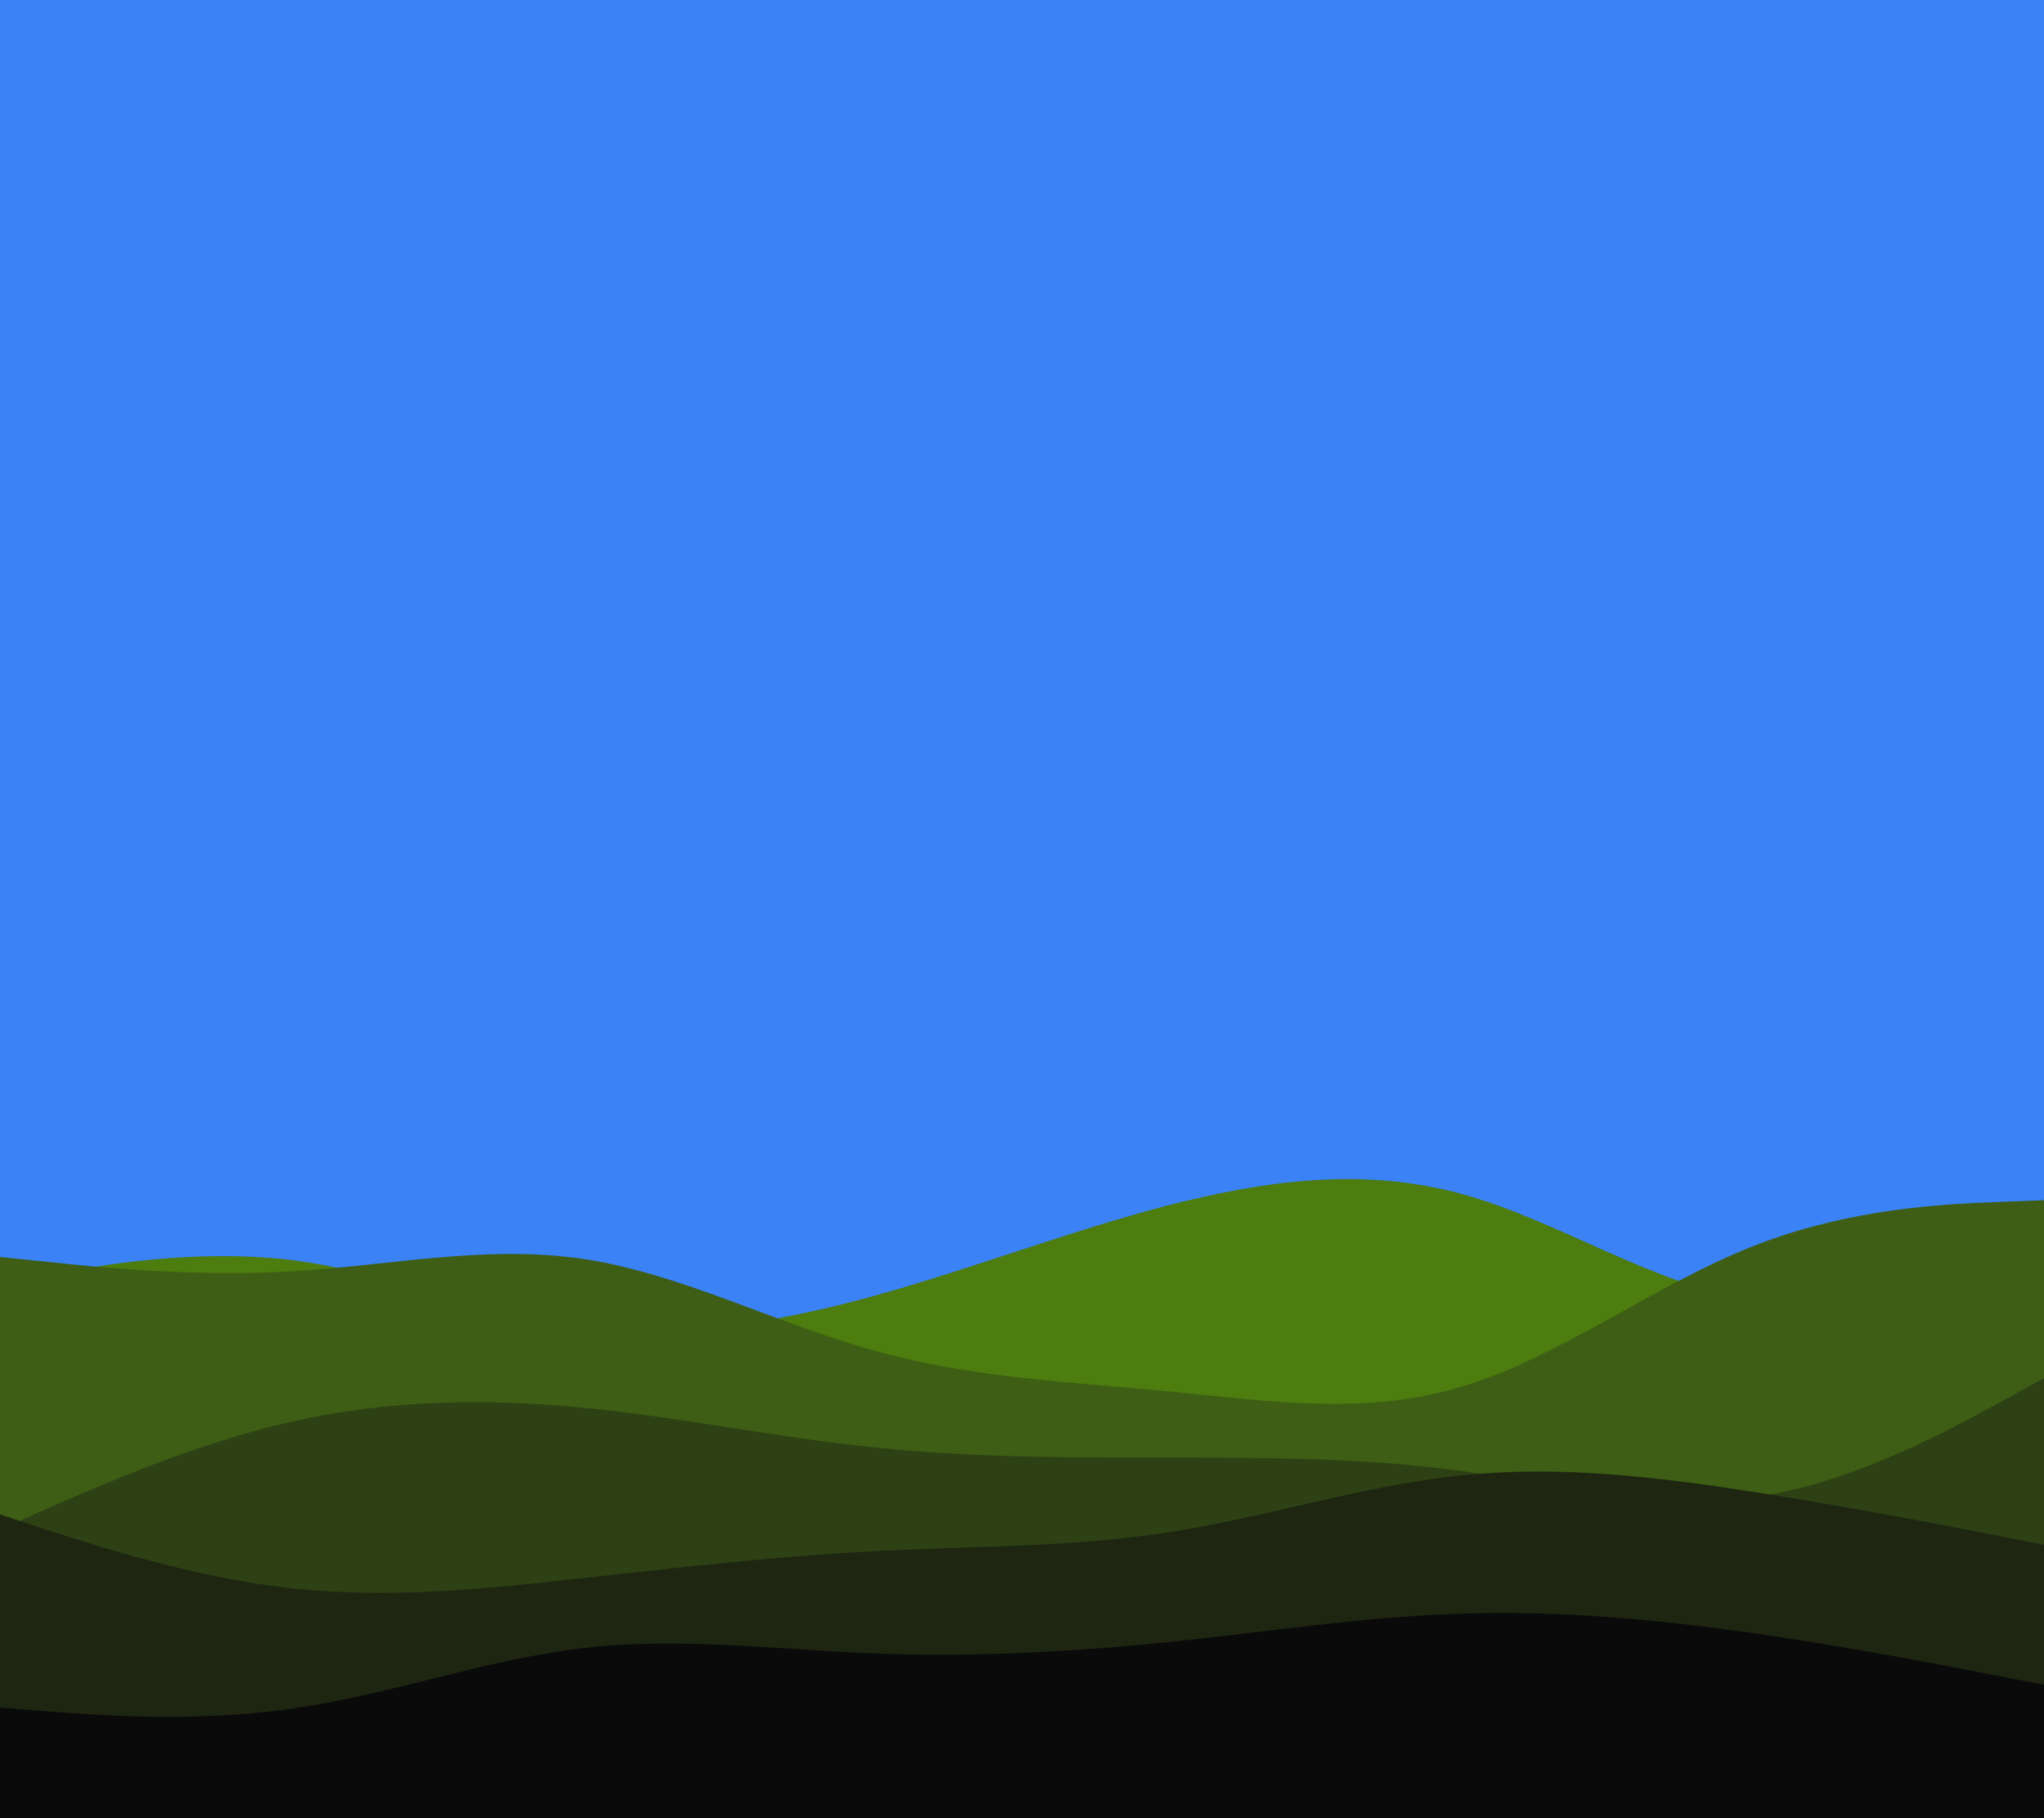
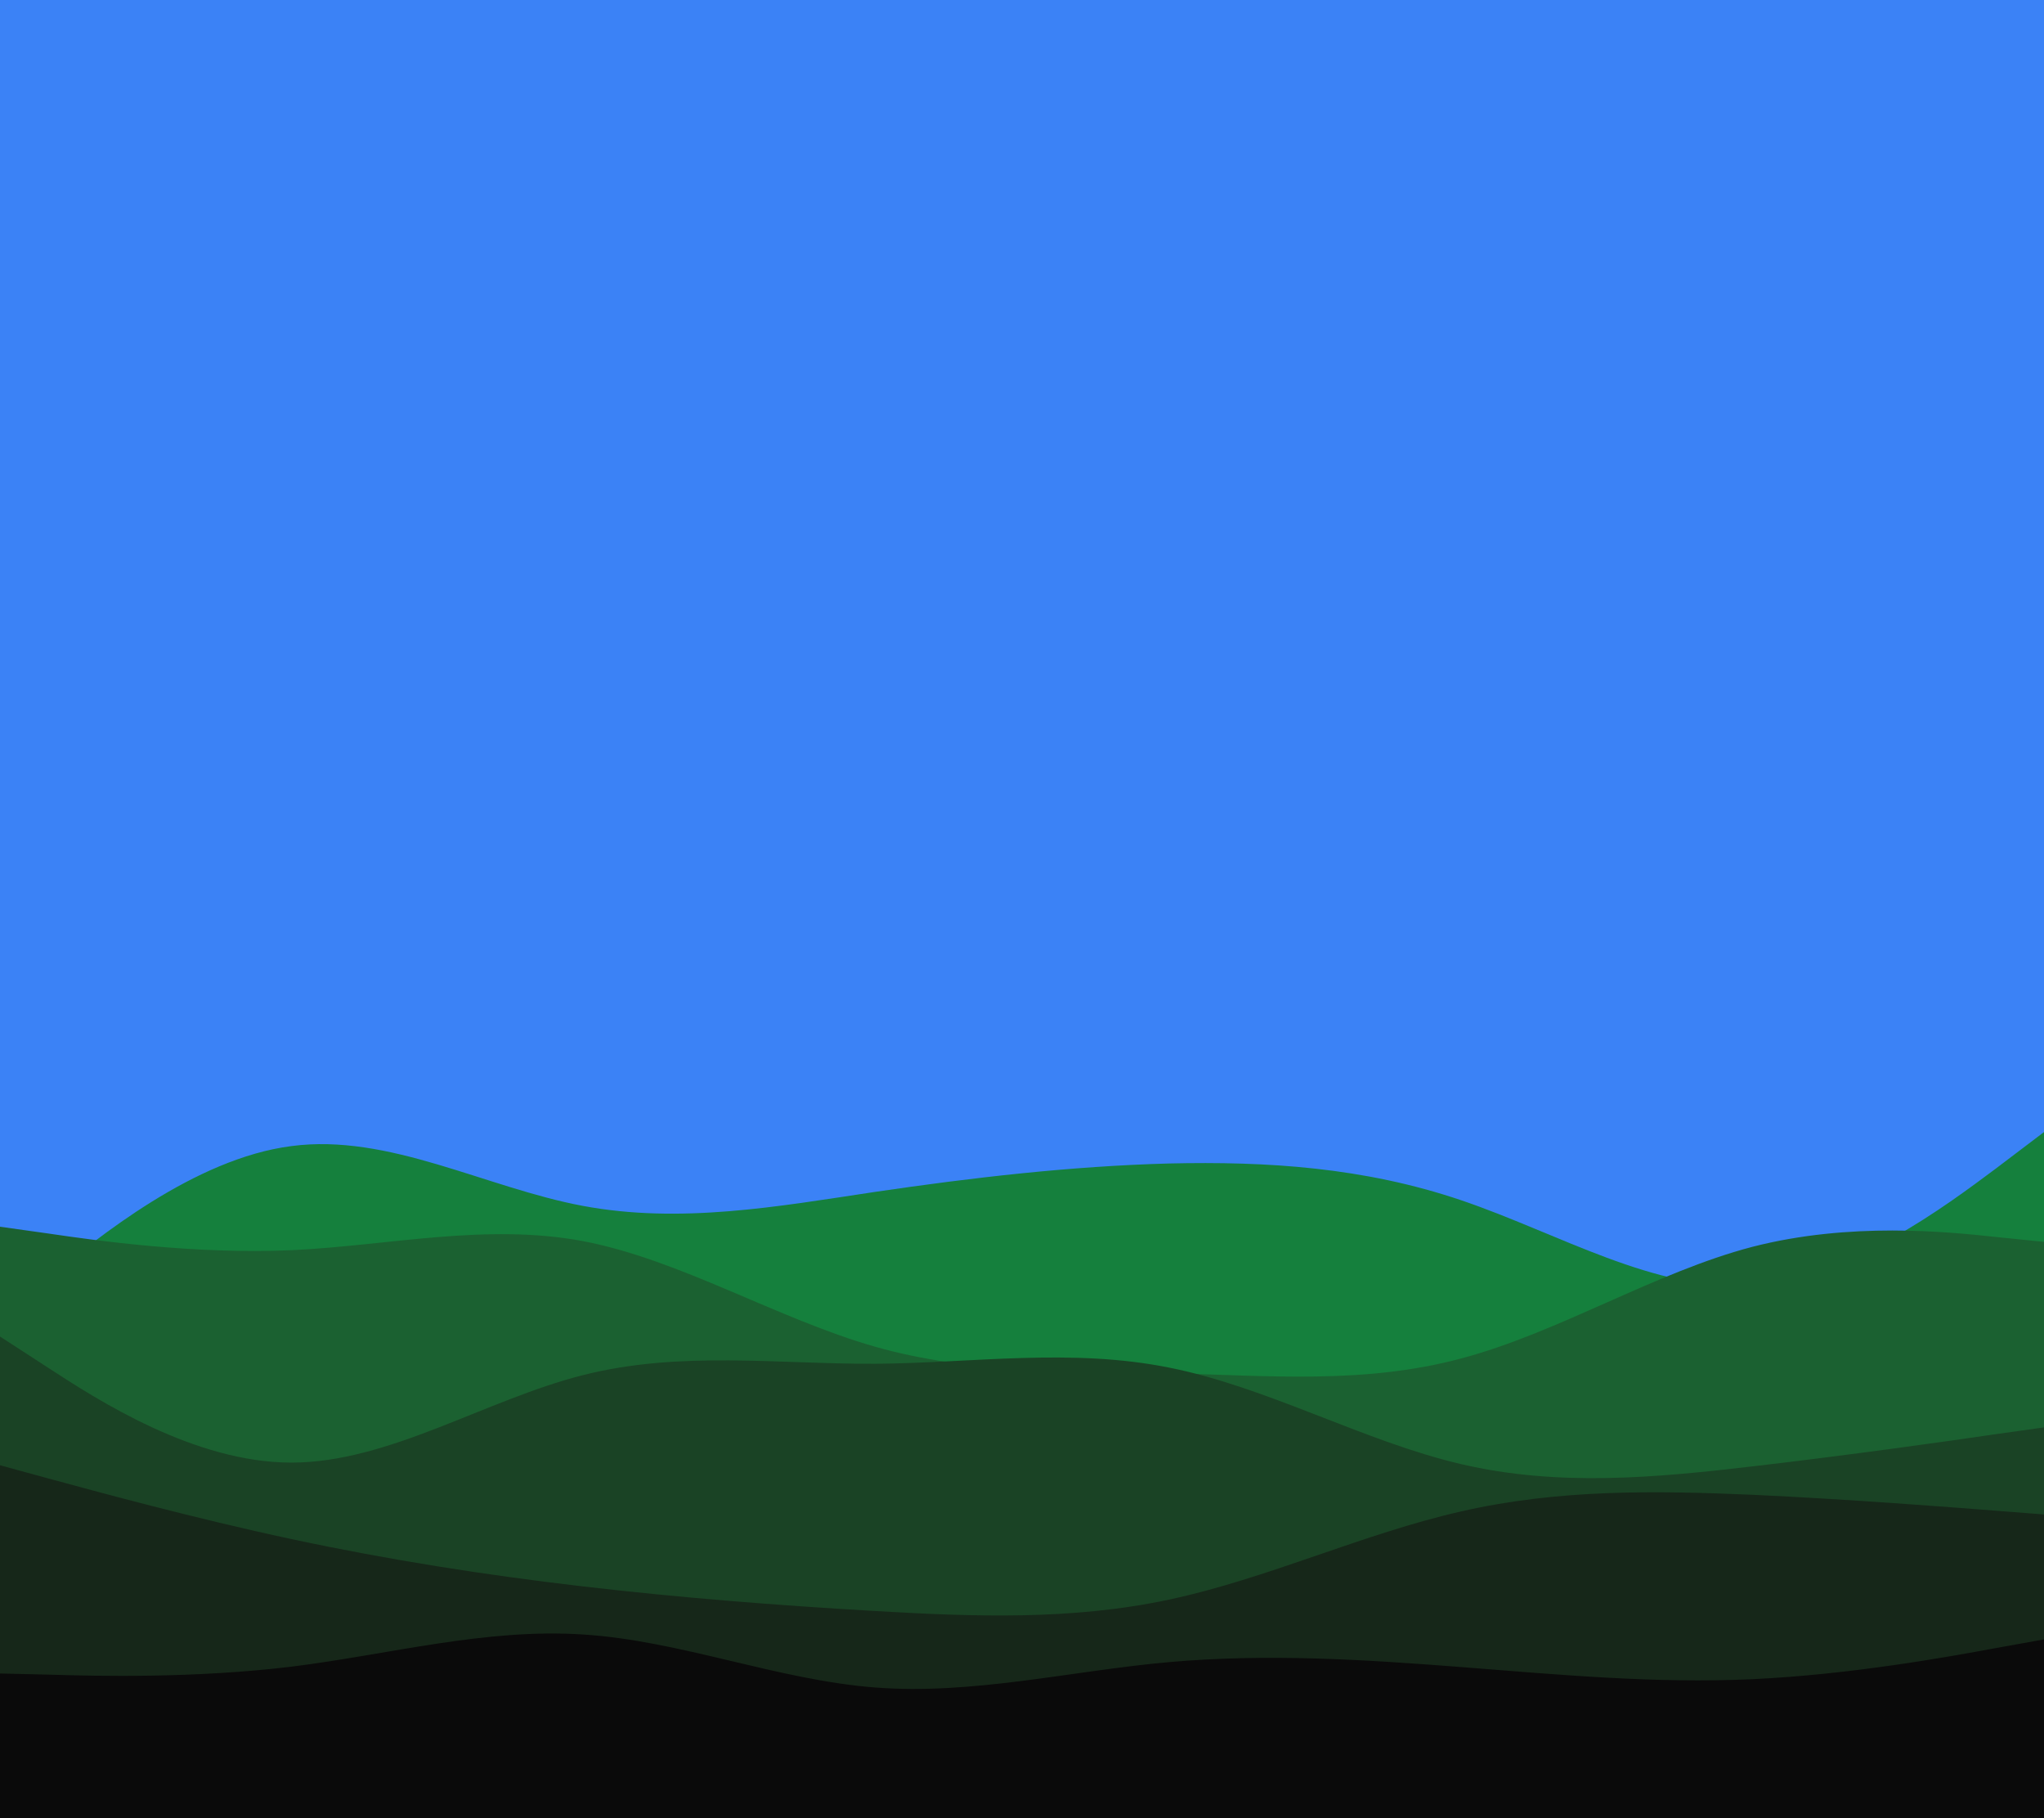
<svg xmlns="http://www.w3.org/2000/svg" id="visual" viewBox="0 0 540 480" width="540" height="480" version="1.1">
  <rect x="0" y="0" width="540" height="480" fill="#3b82f6" />
-   <path d="M0 339L12.8 336.7C25.7 334.3 51.3 329.7 77 332.8C102.7 336 128.3 347 154 350.3C179.7 353.7 205.3 349.3 231.2 342.2C257 335 283 325 308.8 318.3C334.7 311.7 360.3 308.3 386 315.3C411.7 322.3 437.3 339.7 463 343.3C488.7 347 514.3 337 527.2 332L540 327L540 481L527.2 481C514.3 481 488.7 481 463 481C437.3 481 411.7 481 386 481C360.3 481 334.7 481 308.8 481C283 481 257 481 231.2 481C205.3 481 179.7 481 154 481C128.3 481 102.7 481 77 481C51.3 481 25.7 481 12.8 481L0 481Z" fill="#4d7c0f" />
-   <path d="M0 332L12.8 333.3C25.7 334.7 51.3 337.3 77 335.8C102.7 334.3 128.3 328.7 154 332.5C179.7 336.3 205.3 349.7 231.2 356.8C257 364 283 365 308.8 367.5C334.7 370 360.3 374 386 366.3C411.7 358.7 437.3 339.3 463 329.2C488.7 319 514.3 318 527.2 317.5L540 317L540 481L527.2 481C514.3 481 488.7 481 463 481C437.3 481 411.7 481 386 481C360.3 481 334.7 481 308.8 481C283 481 257 481 231.2 481C205.3 481 179.7 481 154 481C128.3 481 102.7 481 77 481C51.3 481 25.7 481 12.8 481L0 481Z" fill="#3d5e14" />
-   <path d="M0 404L12.8 398.3C25.7 392.7 51.3 381.3 77 375.5C102.7 369.7 128.3 369.3 154 371.8C179.7 374.3 205.3 379.7 231.2 382.3C257 385 283 385 308.8 385C334.7 385 360.3 385 386 388.5C411.7 392 437.3 399 463 395.5C488.7 392 514.3 378 527.2 371L540 364L540 481L527.2 481C514.3 481 488.7 481 463 481C437.3 481 411.7 481 386 481C360.3 481 334.7 481 308.8 481C283 481 257 481 231.2 481C205.3 481 179.7 481 154 481C128.3 481 102.7 481 77 481C51.3 481 25.7 481 12.8 481L0 481Z" fill="#2d4114" />
-   <path d="M0 400L12.8 404.2C25.7 408.3 51.3 416.7 77 419.5C102.7 422.3 128.3 419.7 154 416.8C179.7 414 205.3 411 231.2 409.7C257 408.3 283 408.7 308.8 404.7C334.7 400.7 360.3 392.3 386 389.7C411.7 387 437.3 390 463 394C488.7 398 514.3 403 527.2 405.5L540 408L540 481L527.2 481C514.3 481 488.7 481 463 481C437.3 481 411.7 481 386 481C360.3 481 334.7 481 308.8 481C283 481 257 481 231.2 481C205.3 481 179.7 481 154 481C128.3 481 102.7 481 77 481C51.3 481 25.7 481 12.8 481L0 481Z" fill="#1e2612" />
-   <path d="M0 451L12.8 452C25.7 453 51.3 455 77 451.3C102.7 447.7 128.3 438.3 154 435.3C179.7 432.3 205.3 435.7 231.2 436.7C257 437.7 283 436.3 308.8 433.7C334.7 431 360.3 427 386 426.2C411.7 425.3 437.3 427.7 463 431.3C488.7 435 514.3 440 527.2 442.5L540 445L540 481L527.2 481C514.3 481 488.7 481 463 481C437.3 481 411.7 481 386 481C360.3 481 334.7 481 308.8 481C283 481 257 481 231.2 481C205.3 481 179.7 481 154 481C128.3 481 102.7 481 77 481C51.3 481 25.7 481 12.8 481L0 481Z" fill="#0a0a0a" />
+   <path d="M0 348L12.8 337.5C25.7 327 51.3 306 77 302.7C102.7 299.3 128.3 313.7 154 318.5C179.7 323.3 205.3 318.7 231.2 314.8C257 311 283 308 308.8 307.3C334.7 306.7 360.3 308.3 386 317C411.7 325.7 437.3 341.3 463 339.5C488.7 337.7 514.3 318.3 527.2 308.7L540 299L540 481L527.2 481C514.3 481 488.7 481 463 481C437.3 481 411.7 481 386 481C360.3 481 334.7 481 308.8 481C283 481 257 481 231.2 481C205.3 481 179.7 481 154 481C128.3 481 102.7 481 77 481C51.3 481 25.7 481 12.8 481L0 481Z" fill="#15803d" />
+   <path d="M0 324L12.8 325.8C25.7 327.7 51.3 331.3 77 330.2C102.7 329 128.3 323 154 327.8C179.7 332.7 205.3 348.3 231.2 355.7C257 363 283 362 308.8 362.7C334.7 363.3 360.3 365.7 386 358.8C411.7 352 437.3 336 463 329.3C488.7 322.7 514.3 325.3 527.2 326.7L540 328L540 481L527.2 481C514.3 481 488.7 481 463 481C437.3 481 411.7 481 386 481C360.3 481 334.7 481 308.8 481C283 481 257 481 231.2 481C205.3 481 179.7 481 154 481C128.3 481 102.7 481 77 481C51.3 481 25.7 481 12.8 481L0 481Z" fill="#1b6131" />
+   <path d="M0 353L12.8 361.3C25.7 369.7 51.3 386.3 77 386.3C102.7 386.3 128.3 369.7 154 363.2C179.7 356.7 205.3 360.3 231.2 360.2C257 360 283 356 308.8 361.2C334.7 366.3 360.3 380.7 386 386.7C411.7 392.7 437.3 390.3 463 387.3C488.7 384.3 514.3 380.7 527.2 378.8L540 377L540 481L527.2 481C514.3 481 488.7 481 463 481C437.3 481 411.7 481 386 481C360.3 481 334.7 481 308.8 481C283 481 257 481 231.2 481C205.3 481 179.7 481 154 481C128.3 481 102.7 481 77 481C51.3 481 25.7 481 12.8 481L0 481Z" fill="#1a4325" />
+   <path d="M0 387L12.8 390.5C25.7 394 51.3 401 77 406.5C102.7 412 128.3 416 154 419C179.7 422 205.3 424 231.2 425.5C257 427 283 428 308.8 422.5C334.7 417 360.3 405 386 399.2C411.7 393.3 437.3 393.7 463 394.8C488.7 396 514.3 398 527.2 399L540 400L540 481L527.2 481C514.3 481 488.7 481 463 481C437.3 481 411.7 481 386 481C360.3 481 334.7 481 308.8 481C283 481 257 481 231.2 481C205.3 481 179.7 481 154 481C128.3 481 102.7 481 77 481C51.3 481 25.7 481 12.8 481L0 481Z" fill="#162719" />
+   <path d="M0 442L12.8 442.3C25.7 442.7 51.3 443.3 77 440.2C102.7 437 128.3 430 154 431.7C179.7 433.3 205.3 443.7 231.2 445.7C257 447.7 283 441.3 308.8 439C334.7 436.7 360.3 438.3 386 440.3C411.7 442.3 437.3 444.7 463 443.5C488.7 442.3 514.3 437.7 527.2 435.3L540 433L540 481L527.2 481C514.3 481 488.7 481 463 481C437.3 481 411.7 481 386 481C360.3 481 334.7 481 308.8 481C283 481 257 481 231.2 481C205.3 481 179.7 481 154 481C128.3 481 102.7 481 77 481C51.3 481 25.7 481 12.8 481L0 481Z" fill="#0a0a0a" />
</svg>
